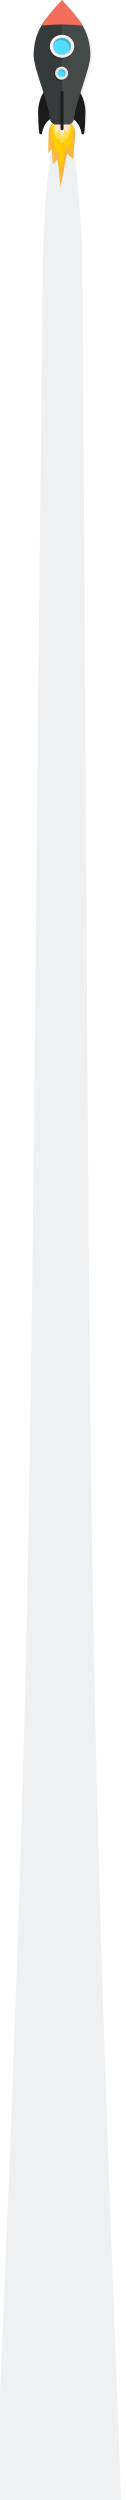
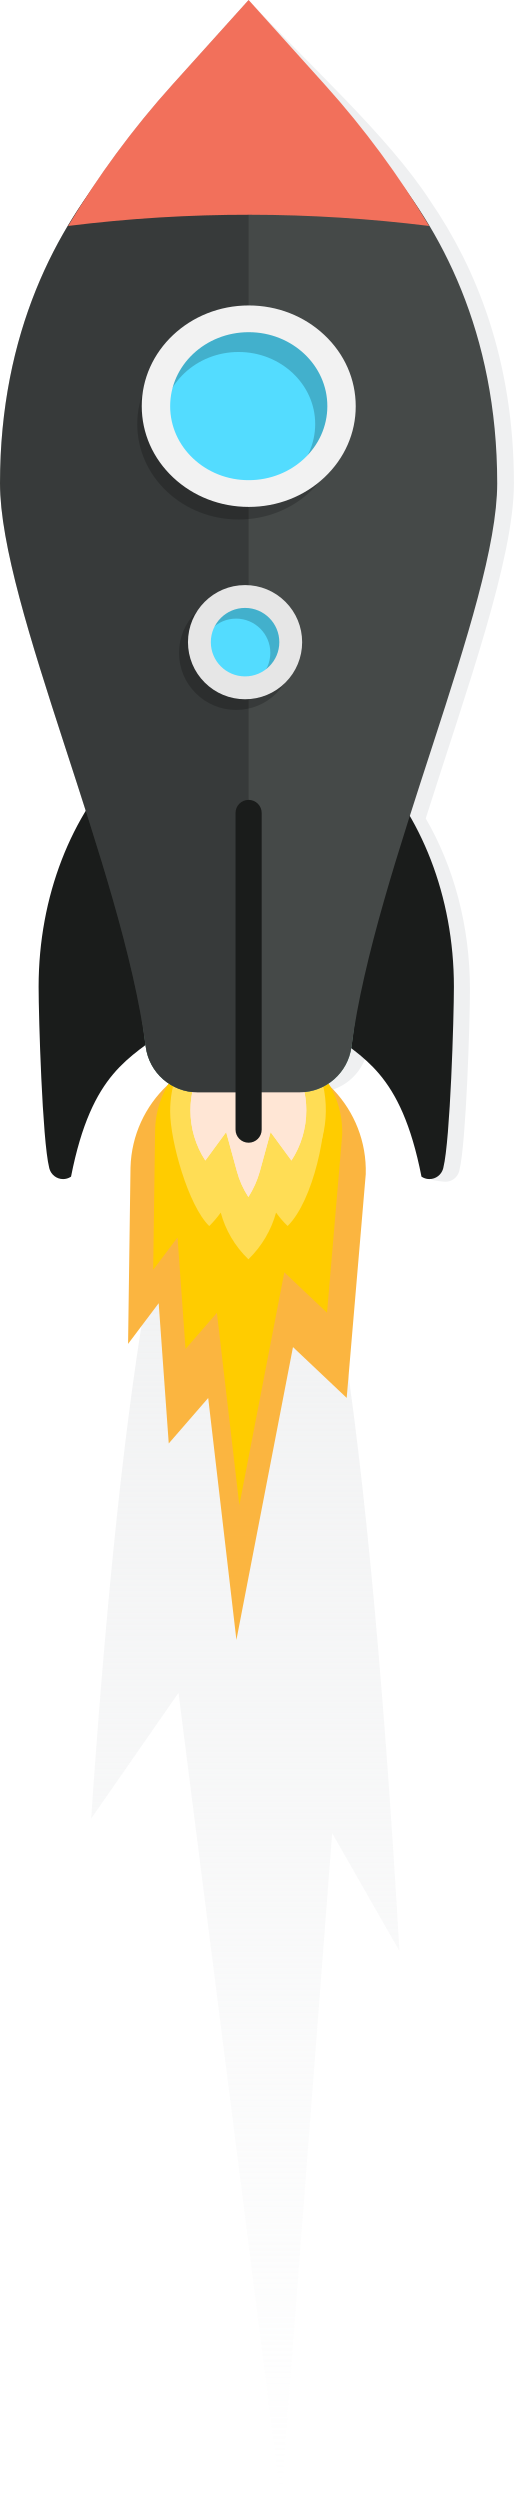
- <svg xmlns="http://www.w3.org/2000/svg" width="108.819" height="2160.523" viewBox="0 0 108.819 2160.523" version="1.1" id="svg8">
-   <defs id="defs2" />
-   <g id="layer1" transform="translate(-116.0284,-610.3691)">
-     <path id="path250403" style="display:inline;fill:#eff0f1;fill-opacity:1;fill-rule:evenodd;stroke:none;stroke-width:1.465;stroke-linecap:round;stroke-linejoin:round;stroke-miterlimit:4;stroke-dasharray:none;paint-order:markers fill stroke" d="m 170.056,714.592 c 9.388,0 14.504,53.624 17,114.684 8.245,1098.4 1.918,1138.939 33.79,1941.616 -46.568,0 -58.655,0 -108.819,0 34.536,-791.484 28.782,-828.011 41.03,-1941.629 2.496,-61.06 7.61,-114.684 16.998,-114.684 v -8.5e-4 z" />
-     <g id="g250475" transform="matrix(-0.1316834,0,0,0.1316834,400.4261,757.9191)" style="display:inline">
+ <svg xmlns="http://www.w3.org/2000/svg" xmlns:xlink="http://www.w3.org/1999/xlink" width="50.609" height="246.193" viewBox="0 0 50.609 246.193" version="1.1" id="svg8">
+   <defs id="defs2">
+     <linearGradient id="linearGradient939">
+       <stop style="stop-color:#eff0f1;stop-opacity:1;" offset="0" id="stop935" />
+       <stop style="stop-color:#eff0f1;stop-opacity:0;" offset="1" id="stop937" />
+     </linearGradient>
+     <linearGradient xlink:href="#linearGradient939" id="linearGradient941" x1="188.878" y1="716.588" x2="188.878" y2="855.776" gradientUnits="userSpaceOnUse" gradientTransform="matrix(-1,0,0,1,347.3986,0)" />
+   </defs>
+   <g id="layer1" transform="translate(-149.5426,-610.3691)">
+     <path id="path250403" style="display:inline;fill:url(#linearGradient941);fill-opacity:1;fill-rule:evenodd;stroke:none;stroke-width:1.465;stroke-linecap:round;stroke-linejoin:round;stroke-miterlimit:4;stroke-dasharray:none;paint-order:markers fill stroke" d="m 173.343,714.578 c 7.95,0 12.709,39.065 15.535,87.928 l -6.625,-11.613 -5.035,65.67 -10.096,-79.488 -8.602,12.381 c 2.916,-42.674 7.574,-74.863 14.822,-74.863 z" />
+     <g id="g250475" transform="matrix(-0.1316834,0,0,0.1316834,404.8356,757.9191)" style="display:inline">
      <path style="fill:#1a1c1b;fill-opacity:1" d="m 1846.089,-550.968 c 0.078,3.944 0.099,7.9 0.111,11.866 -0.011,6.817 -0.121,13.645 -0.364,20.429 12.927,17.169 -24.54,147.311 -24.54,147.311 -2.011,6.387 -4.122,12.695 -6.365,18.916 -0.188,0.542 -0.397,1.061 -0.585,1.602 26.577,21.985 55.648,30.978 71.221,110.311 0.398,0.265 1.459,0.795 1.459,0.795 1.348,0.641 2.85,0.995 4.475,1.006 4.817,0 8.872,-3.215 10.187,-7.624 0,0 0.21,-0.784 0.232,-0.939 5.127,-20.551 7.889,-112.521 7.888,-135.237 0,-68.192 -24.882,-128.959 -63.718,-168.436 z" id="path250405" />
      <path id="path250409" style="opacity:1;fill:#eff0f1;fill-opacity:1" d="m 1752.772,-1120.489 c -44.046,47.728 -104.118,101.274 -136.002,150.517 -34.068,49.697 -62.406,118.712 -62.406,210.939 0,56.671 35.081,153.375 65.949,250.586 -20.775,35.772 -33.07,80.003 -33.07,127.914 -7e-4,22.716 2.761,114.686 7.889,135.236 0.022,0.155 0.23,0.939 0.23,0.939 1.315,4.409 5.371,7.625 10.188,7.625 1.624,-0.011 8.913,-0.896 10.261,-1.537 0,0 1.061,-0.53 1.459,-0.795 11.94,-60.822 26.027,-79.756 46.628,-95.441 3.837,17.816 19.719,30.885 38.18,30.885 h 38.201 z" />
      <g id="g250417" transform="rotate(-45,1722.222,787.8768)">
        <path d="m 2410.409,18.994 a 88.001,88.001 0 0 1 127.924,120.881 l -91.996,94.572 5.319,-37.7 -79.477,68.838 3.181,-44.905 -142.842,113.005 124.924,-184.76 -55.275,-1.529 z" id="path250411" style="fill:#fbb540" />
        <path d="m 2443.666,10.659 a 69.979,69.979 0 0 1 101.726,96.126 l -73.156,75.205 4.23,-29.979 -63.201,54.74 2.529,-35.709 -113.59,89.863 99.341,-146.923 -43.955,-1.216 z" id="path250413" style="fill:#ffcc00;fill-opacity:1;stroke-width:0.795" />
        <path style="fill:#ffdd55;stroke-width:0.658" d="m 2561.492,69.782 c -1.579,3.027 -3.422,5.989 -5.397,8.753 -2.764,3.883 -5.792,7.437 -9.148,10.793 -15.466,15.466 -59.397,40.233 -81.214,39.873 -0.06,-4.495 0.359,-8.931 1.019,-13.186 -11.508,6.593 -24.874,10.309 -39.318,10.069 -0.18,-14.445 3.536,-27.811 10.069,-39.319 -4.255,0.659 -8.691,1.079 -13.186,0.959 -0.36,-26.432 29.834,-74.016 51.552,-89.482 2.764,-1.974 5.726,-3.817 8.753,-5.397 -0.066,0.329 -0.132,0.724 -0.198,1.053 7.503,0.987 14.874,2.962 21.982,5.923 4.673,1.909 9.148,4.212 13.492,6.976 5.462,3.422 10.596,7.503 15.334,12.241 4.739,4.739 8.753,9.872 12.175,15.334 2.764,4.344 5.133,8.819 7.042,13.492 2.962,7.108 4.936,14.479 5.923,21.981 0.461,0.066 0.79,3e-5 1.119,-0.066 z" id="path250415" />
      </g>
      <path style="fill:#1a1c1b;fill-opacity:1" d="m 1662.96,-550.969 c -0.078,3.944 -0.099,7.9 -0.111,11.866 0.011,6.817 0.121,13.645 0.364,20.429 -12.927,17.169 24.54,147.311 24.54,147.311 2.011,6.387 4.122,12.695 6.365,18.916 0.188,0.542 0.397,1.061 0.585,1.602 -26.577,21.985 -55.648,30.978 -71.221,110.311 -0.398,0.265 -1.459,0.795 -1.459,0.795 -1.348,0.641 -2.85,0.995 -4.475,1.006 -4.817,0 -8.872,-3.215 -10.187,-7.624 0,0 -0.21,-0.784 -0.232,-0.939 -5.127,-20.551 -7.889,-112.521 -7.888,-135.237 0,-68.192 24.882,-128.959 63.718,-168.436 z" id="path250419" />
      <path style="fill:#ffdd55;stroke-width:0.658" d="m 1807.301,-314.231 c 1.024,3.258 1.815,6.655 2.373,10.005 0.791,4.7 1.163,9.354 1.163,14.101 0,21.872 -8.516,43.698 -25.735,60.358 -3.537,-3.444 -6.655,-7.213 -9.447,-11.029 -3.816,14.054 -11.308,27.317 -22.71,38.346 -11.355,-11.076 -18.847,-24.339 -22.71,-38.346 -2.792,3.816 -5.91,7.585 -9.493,10.983 -20.802,-20.243 -28.992,-48.165 -24.571,-74.459 0.558,-3.351 1.35,-6.748 2.373,-10.005 0.186,0.279 0.419,0.605 0.605,0.884 6.003,-4.607 12.611,-8.423 19.732,-11.355 4.654,-1.955 9.447,-3.49 14.473,-4.607 6.282,-1.443 12.797,-2.187 19.499,-2.187 6.701,0 13.17,0.791 19.452,2.234 5.026,1.117 9.866,2.606 14.519,4.561 7.12,2.932 13.728,6.748 19.732,11.355 0.372,-0.279 0.558,-0.558 0.745,-0.838 z" id="path250421" />
      <path style="fill:#ffe6d5;fill-opacity:1;stroke-width:0.658" d="m 1786.964,-324.702 c 6.05,10.424 9.307,22.244 9.307,34.53 0,13.496 -3.909,26.433 -11.122,37.555 l -15.59,-21.267 -8.004,29.225 c -1.815,6.841 -4.747,13.309 -8.609,19.313 -3.816,-5.957 -6.701,-12.472 -8.609,-19.313 l -8.004,-29.225 -15.59,21.267 c -7.213,-11.122 -11.122,-24.059 -11.122,-37.555 0,-12.286 3.258,-24.106 9.307,-34.53 4.654,-1.955 9.447,-3.49 14.473,-4.607 6.282,-1.443 12.798,-2.187 19.499,-2.187 6.701,0 13.17,0.791 19.452,2.234 5.119,1.117 9.959,2.606 14.613,4.561 z" id="path250423" />
      <path style="fill:#6b9b89;fill-opacity:1;stroke-width:1.222" d="m 1757.803,-949.188 c -3.093,-1.861 -6.97,-1.861 -10.063,0 -4.182,2.511 -111.368,56.648 -111.368,198.571 0,57.305 22.01,279.071 39.463,412.931 2.53,19.421 19.191,34.067 38.735,34.067 h 76.402 c 19.544,0 36.205,-14.646 38.735,-34.067 17.453,-133.86 39.463,-355.626 39.463,-412.931 0,-141.923 -107.185,-196.061 -111.368,-198.571 z" id="path250425" />
      <path id="path250427" style="opacity:0.2;fill:#000000;fill-opacity:1;fill-rule:evenodd;stroke-width:7.559;stroke-linecap:round;stroke-linejoin:round;paint-order:stroke markers fill" d="m 1752.772,-976.922 v 673.303 h 38.201 c 19.544,0 36.205,-14.646 38.734,-34.066 17.453,-133.86 39.463,-355.626 39.463,-412.932 0,-57.742 -17.743,-100.952 -39.072,-132.066 -12.283,-19.094 -26.15,-37.379 -41.572,-54.514 z" />
      <path style="fill:#53dcff;fill-opacity:1;stroke-width:0.802" d="m 1779.557,-616.108 c -6.451,6.451 -15.029,9.995 -24.138,9.996 -9.118,-0.009 -17.697,-3.554 -24.148,-10.005 -6.451,-6.451 -9.996,-15.029 -10.005,-24.148 0,-9.109 3.562,-17.705 9.996,-24.139 6.451,-6.451 15.029,-9.995 24.156,-10.013 18.831,0.009 34.152,15.329 34.152,34.152 -0.018,9.127 -3.562,17.705 -9.996,24.139 -0.018,0.018 -0.018,0.018 -0.018,0.018 z" id="path250429" />
      <g id="g250435" transform="matrix(1.222121,0,0,1.222121,1439.908,-817.5505)" style="fill:#24282c;fill-opacity:1">
        <g id="g250433" style="fill:#24282c;fill-opacity:1">
          <path style="fill:#24282c;fill-opacity:1" d="m 256.001,451.359 c -4.422,0 -8,-3.582 -8,-8 V 249.572 c 0,-4.418 3.578,-8 8,-8 4.422,0 8,3.582 8,8 v 193.787 c 0,4.418 -3.578,8 -8,8 z" id="path250431" />
        </g>
      </g>
      <path style="opacity:0.2;fill:#000000;fill-opacity:1;stroke-width:0.802" d="m 1762.143,-674.939 c -11.404,0.009 -22.136,4.449 -30.199,12.512 -8.046,8.046 -12.485,18.777 -12.494,30.182 0.011,11.387 4.439,22.127 12.494,30.182 8.064,8.064 18.795,12.486 30.191,12.503 11.404,-0.009 22.127,-4.458 30.173,-12.503 8.064,-8.064 12.512,-18.786 12.521,-30.19 5e-4,-23.536 -19.148,-42.685 -42.685,-42.685 z m 25.601,42.685 c -0.011,7.08 -2.862,13.478 -7.506,18.121 -4.625,4.625 -11.041,7.497 -18.103,7.488 -14.143,0 -25.61,-11.467 -25.61,-25.61 -0.011,-7.062 2.871,-13.469 7.496,-18.095 4.644,-4.644 11.032,-7.506 18.113,-7.514 14.142,5.7e-4 25.609,11.467 25.61,25.61 z" id="path250437" />
      <path style="fill:#e6e6e6;fill-opacity:1;stroke-width:0.802" d="m 1755.427,-682.949 c -11.404,0.009 -22.136,4.449 -30.199,12.512 -8.046,8.046 -12.485,18.777 -12.494,30.182 0.011,11.387 4.439,22.127 12.494,30.182 8.064,8.064 18.795,12.486 30.191,12.503 11.404,-0.009 22.127,-4.458 30.173,-12.503 8.064,-8.064 12.512,-18.786 12.521,-30.19 6e-4,-23.536 -19.148,-42.685 -42.685,-42.685 z m 25.601,42.685 c -0.011,7.08 -2.862,13.478 -7.506,18.121 -4.625,4.625 -11.041,7.497 -18.103,7.488 -14.143,0 -25.61,-11.467 -25.61,-25.61 -0.011,-7.062 2.871,-13.469 7.496,-18.095 4.644,-4.644 11.032,-7.506 18.113,-7.514 14.142,5.7e-4 25.609,11.467 25.61,25.61 z" id="path250439" />
      <path style="fill:#53dcff;fill-opacity:1;stroke-width:1.382" d="m 1795.533,-776.36 c -11.454,10.784 -26.668,16.723 -42.858,16.709 -16.174,9.4e-4 -31.422,-5.939 -42.86,-16.709 -11.454,-10.784 -17.762,-25.138 -17.778,-40.382 0,-15.227 6.293,-29.567 17.747,-40.351 11.455,-10.785 26.685,-16.709 42.891,-16.739 33.434,0.015 60.638,25.627 60.638,57.091 -0.016,15.273 -6.325,29.597 -17.779,40.382 z" id="path250441" />
      <path style="opacity:0.2;fill:#000000;fill-opacity:1;stroke-width:1.382" d="m 1706.65,-853.774 c -14.318,13.48 -22.184,31.373 -22.201,50.439 -0.016,19.063 7.882,36.989 22.2,50.469 14.303,13.466 33.324,20.887 53.589,20.887 20.25,-0.015 39.272,-7.407 53.589,-20.887 14.319,-13.481 22.201,-31.42 22.217,-50.485 0,-39.343 -34.001,-71.356 -75.789,-71.356 -20.25,0.015 -39.287,7.452 -53.605,20.933 z m 110.852,50.423 c 0,14.924 -6.401,28.374 -16.784,38.15 -10.342,9.737 -24.668,15.801 -40.478,15.763 -31.626,0 -57.264,-24.138 -57.263,-53.913 -0.02,-14.869 6.419,-28.355 16.762,-38.092 10.383,-9.776 24.669,-15.802 40.501,-15.82 31.622,-9.4e-4 57.261,24.138 57.263,53.913 z" id="path250443" />
      <path style="fill:#f2f2f2;fill-opacity:1;stroke-width:1.459" d="m 1696.098,-869.967 c -15.114,14.229 -23.417,33.117 -23.435,53.243 -0.017,20.123 8.32,39.045 23.434,53.274 15.098,14.214 35.176,22.048 56.568,22.048 21.375,-0.016 41.455,-7.819 56.568,-22.048 15.115,-14.23 23.435,-33.166 23.452,-53.291 0,-41.53 -35.891,-75.322 -80.002,-75.322 -21.375,0.016 -41.471,7.866 -56.585,22.096 z m 115.343,53.226 c 0,15.318 -6.57,29.123 -17.228,39.157 -10.616,9.994 -25.319,16.218 -41.547,16.179 -32.461,0 -58.776,-24.775 -58.774,-55.336 -0.02,-15.261 6.588,-29.104 17.204,-39.098 10.657,-10.034 25.32,-16.22 41.57,-16.238 32.457,-9.4e-4 58.773,24.775 58.774,55.336 z" id="path250445" />
      <path style="fill:#f2705b;fill-opacity:1;stroke-width:1.108" d="m 1837.286,-871.13 h -169.029 c 13.974,-23.289 30.178,-45.422 48.761,-66.068 l 35.753,-39.723 35.753,39.723 c 18.508,20.564 34.787,42.779 48.761,66.068 z" id="path250447" />
      <path style="fill:#ffe6d5;fill-opacity:1;stroke-width:0.658" d="m 1786.964,-324.702 c 6.05,10.424 9.307,22.244 9.307,34.53 0,13.496 -3.909,26.433 -11.122,37.555 l -15.59,-21.267 -8.004,29.225 c -1.815,6.841 -4.747,13.309 -8.609,19.313 -3.816,-5.957 -6.701,-12.472 -8.609,-19.313 l -8.004,-29.225 -15.59,21.267 c -7.213,-11.122 -11.122,-24.059 -11.122,-37.555 0,-12.286 3.258,-24.106 9.307,-34.53 4.654,-1.955 9.447,-3.49 14.473,-4.607 6.282,-1.443 12.798,-2.187 19.499,-2.187 6.701,0 13.17,0.791 19.452,2.234 5.119,1.117 9.959,2.606 14.613,4.561 z" id="path250449" />
      <path style="fill:#454948;fill-opacity:1;stroke-width:1.222" d="m 1760.808,-1076.193 c -4.941,-2.973 -11.132,-2.973 -16.073,0 -6.68,4.011 -177.879,90.479 -177.879,317.162 0,91.529 91.526,287.485 108.979,421.345 2.53,19.421 19.191,34.067 38.735,34.067 h 76.402 c 19.544,0 36.205,-14.646 38.735,-34.067 17.453,-133.86 108.979,-329.816 108.979,-421.345 0,-226.683 -171.199,-313.153 -177.879,-317.162 z" id="path250451" />
      <path id="path250453" style="opacity:0.2;fill:#000000;fill-opacity:1;fill-rule:evenodd;stroke-width:7.559;stroke-linecap:round;stroke-linejoin:round;paint-order:stroke markers fill" d="m 1752.773,-1120.49 -2e-4,816.871 h 38.201 c 19.544,0 36.205,-14.646 38.734,-34.066 17.453,-133.86 108.979,-329.816 108.979,-421.346 0,-92.227 -28.339,-161.242 -62.407,-210.939 -19.619,-30.498 -41.767,-59.702 -66.4,-87.07 z" />
      <path style="fill:#53dcff;fill-opacity:1;stroke-width:0.802" d="m 1779.557,-616.108 c -6.451,6.451 -15.029,9.995 -24.138,9.996 -9.118,-0.009 -17.697,-3.554 -24.148,-10.005 -6.451,-6.451 -9.996,-15.029 -10.005,-24.148 0,-9.109 3.562,-17.705 9.996,-24.139 6.451,-6.451 15.029,-9.995 24.156,-10.013 18.831,0.009 34.152,15.329 34.152,34.152 -0.018,9.127 -3.562,17.705 -9.996,24.139 -0.018,0.018 -0.018,0.018 -0.018,0.018 z" id="path250455" />
      <g id="g250461" transform="matrix(1.222121,0,0,1.222121,1439.908,-817.5505)" style="fill:#1a1c1b;fill-opacity:1">
        <g id="g250459" style="fill:#1a1c1b;fill-opacity:1">
          <path style="fill:#1a1c1b;fill-opacity:1" d="m 256.001,451.359 c -4.422,0 -8,-3.582 -8,-8 V 249.572 c 0,-4.418 3.578,-8 8,-8 4.422,0 8,3.582 8,8 v 193.787 c 0,4.418 -3.578,8 -8,8 z" id="path250457" />
        </g>
      </g>
      <path style="opacity:0.2;fill:#000000;fill-opacity:1;stroke-width:0.802" d="m 1762.143,-674.939 c -11.404,0.009 -22.136,4.449 -30.199,12.512 -8.046,8.046 -12.485,18.777 -12.494,30.182 0.011,11.387 4.439,22.127 12.494,30.182 8.064,8.064 18.795,12.486 30.191,12.503 11.404,-0.009 22.127,-4.458 30.173,-12.503 8.064,-8.064 12.512,-18.786 12.521,-30.19 5e-4,-23.536 -19.148,-42.685 -42.685,-42.685 z m 25.601,42.685 c -0.011,7.08 -2.862,13.478 -7.506,18.121 -4.625,4.625 -11.041,7.497 -18.103,7.488 -14.143,0 -25.61,-11.467 -25.61,-25.61 -0.011,-7.062 2.871,-13.469 7.496,-18.095 4.644,-4.644 11.032,-7.506 18.113,-7.514 14.142,5.7e-4 25.609,11.467 25.61,25.61 z" id="path250463" />
      <path style="fill:#e6e6e6;fill-opacity:1;stroke-width:0.802" d="m 1755.427,-682.949 c -11.404,0.009 -22.136,4.449 -30.199,12.512 -8.046,8.046 -12.485,18.777 -12.494,30.182 0.011,11.387 4.439,22.127 12.494,30.182 8.064,8.064 18.795,12.486 30.191,12.503 11.404,-0.009 22.127,-4.458 30.173,-12.503 8.064,-8.064 12.512,-18.786 12.521,-30.19 6e-4,-23.536 -19.148,-42.685 -42.685,-42.685 z m 25.601,42.685 c -0.011,7.08 -2.862,13.478 -7.506,18.121 -4.625,4.625 -11.041,7.497 -18.103,7.488 -14.143,0 -25.61,-11.467 -25.61,-25.61 -0.011,-7.062 2.871,-13.469 7.496,-18.095 4.644,-4.644 11.032,-7.506 18.113,-7.514 14.142,5.7e-4 25.609,11.467 25.61,25.61 z" id="path250465" />
      <path style="fill:#53dcff;fill-opacity:1;stroke-width:1.382" d="m 1795.533,-776.36 c -11.454,10.784 -26.668,16.723 -42.858,16.709 -16.174,9.4e-4 -31.422,-5.939 -42.86,-16.709 -11.454,-10.784 -17.762,-25.138 -17.778,-40.382 0,-15.227 6.293,-29.567 17.747,-40.351 11.455,-10.785 26.685,-16.709 42.891,-16.739 33.434,0.015 60.638,25.627 60.638,57.091 -0.016,15.273 -6.325,29.597 -17.779,40.382 z" id="path250467" />
      <path style="opacity:0.2;fill:#000000;fill-opacity:1;stroke-width:1.382" d="m 1706.65,-853.774 c -14.318,13.48 -22.184,31.373 -22.201,50.439 -0.016,19.063 7.882,36.989 22.2,50.469 14.303,13.466 33.324,20.887 53.589,20.887 20.25,-0.015 39.272,-7.407 53.589,-20.887 14.319,-13.481 22.201,-31.42 22.217,-50.485 0,-39.343 -34.001,-71.356 -75.789,-71.356 -20.25,0.015 -39.287,7.452 -53.605,20.933 z m 110.852,50.423 c 0,14.924 -6.401,28.374 -16.784,38.15 -10.342,9.737 -24.668,15.801 -40.478,15.763 -31.626,0 -57.264,-24.138 -57.263,-53.913 -0.02,-14.869 6.419,-28.355 16.762,-38.092 10.383,-9.776 24.669,-15.802 40.501,-15.82 31.622,-9.4e-4 57.261,24.138 57.263,53.913 z" id="path250469" />
      <path style="fill:#f2f2f2;fill-opacity:1;stroke-width:1.459" d="m 1696.098,-869.967 c -15.114,14.229 -23.417,33.117 -23.435,53.243 -0.017,20.123 8.32,39.045 23.434,53.274 15.098,14.214 35.176,22.048 56.568,22.048 21.375,-0.016 41.455,-7.819 56.568,-22.048 15.115,-14.23 23.435,-33.166 23.452,-53.291 0,-41.53 -35.891,-75.322 -80.002,-75.322 -21.375,0.016 -41.471,7.866 -56.585,22.096 z m 115.343,53.226 c 0,15.318 -6.57,29.123 -17.228,39.157 -10.616,9.994 -25.319,16.218 -41.547,16.179 -32.461,0 -58.776,-24.775 -58.774,-55.336 -0.02,-15.261 6.588,-29.104 17.204,-39.098 10.657,-10.034 25.32,-16.22 41.57,-16.238 32.457,-9.4e-4 58.773,24.775 58.774,55.336 z" id="path250471" />
      <path style="fill:#f2705b;fill-opacity:1;stroke-width:1.108" d="m 1887.76,-951.518 c -91.537,-11.383 -181.47,-10.947 -269.977,0 22.32,-37.197 48.202,-72.548 77.882,-105.525 l 57.106,-63.447 57.106,63.447 c 29.562,32.845 55.562,68.327 77.882,105.525 z" id="path250473" />
    </g>
  </g>
</svg>
